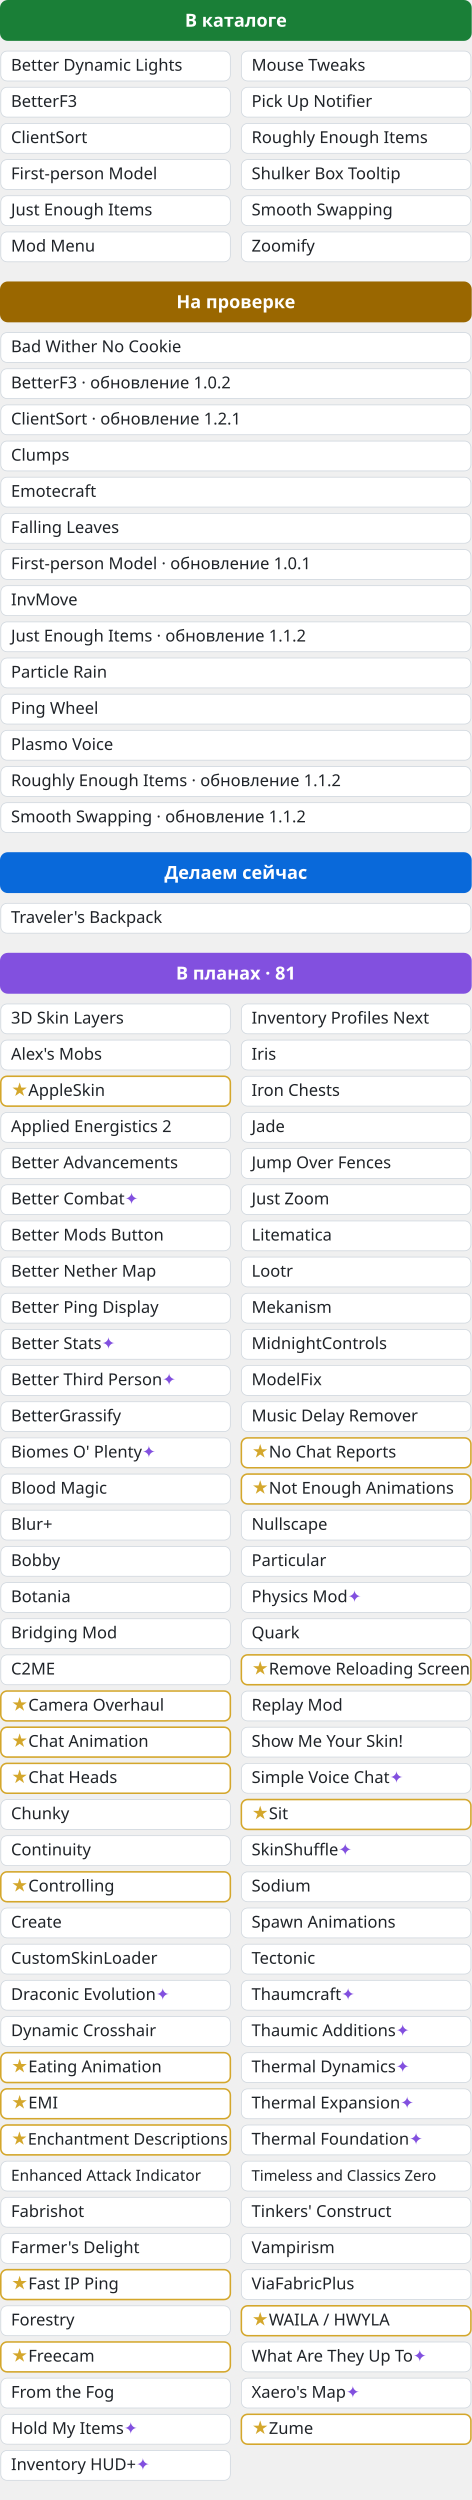
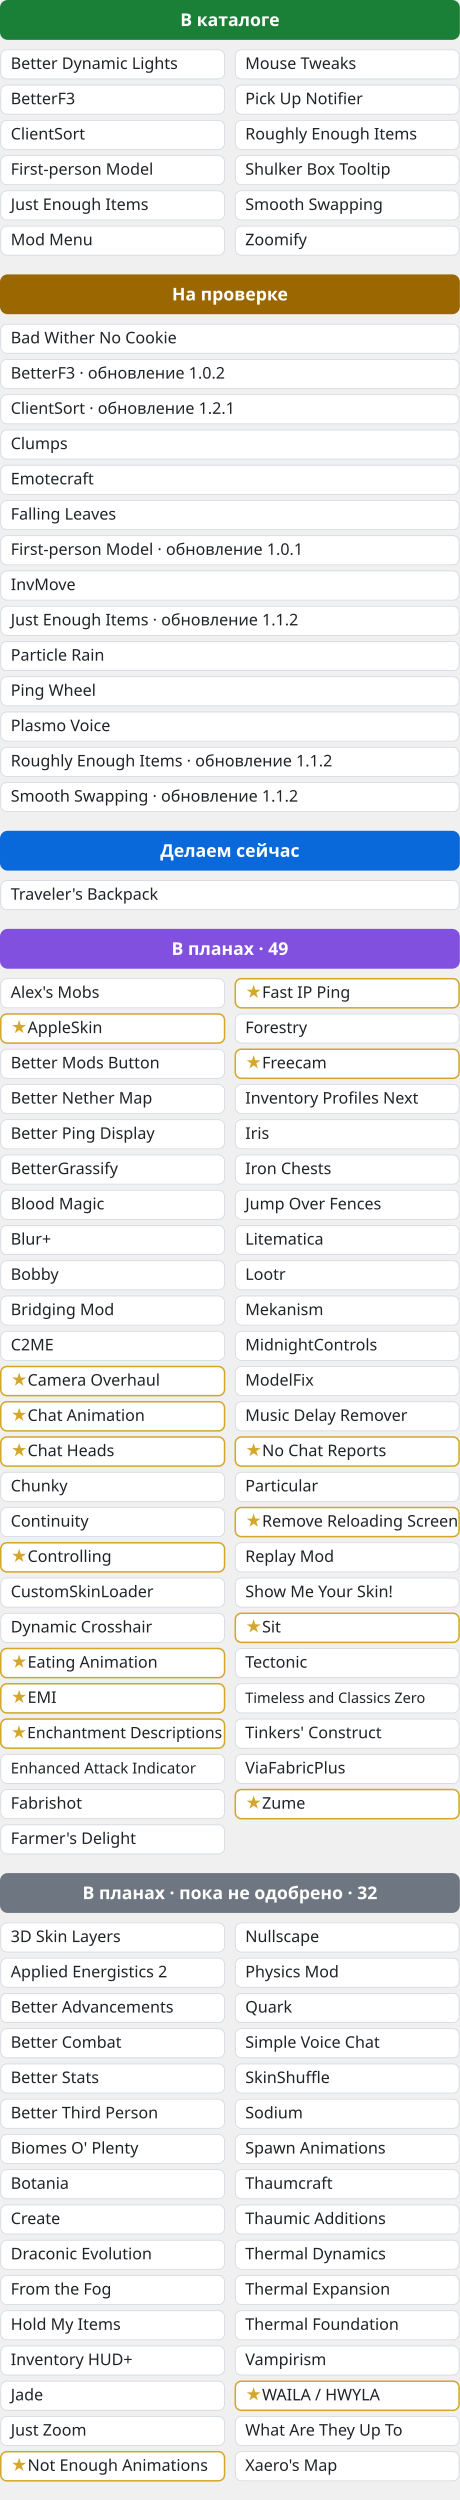
- <svg xmlns="http://www.w3.org/2000/svg" viewBox="0 0 600 3180" width="600" height="3180" role="img">
+ <svg xmlns="http://www.w3.org/2000/svg" viewBox="0 0 600 3262" width="600" height="3262" role="img">
  <style>
.bg{fill:#FFFFFF;stroke:#D0D7DE}.n{fill:#1F2328}.d{fill:#59636E}.a{fill:#818B98}
@media (prefers-color-scheme: dark){.bg{fill:#151B23;stroke:#3D444D}.n{fill:#F0F6FC}.d{fill:#9198A1}.a{fill:#6E7681}}
text{font-family:-apple-system,BlinkMacSystemFont,"Segoe UI","Noto Sans",Helvetica,Arial,sans-serif}
</style>
  <rect x="0" y="0" width="600" height="52" rx="10" fill="#1A7F37" />
  <text x="300" y="34" font-size="23" font-weight="600" fill="#fff" text-anchor="middle">В каталоге</text>
  <rect class="bg" x="1" y="65" width="292" height="38" rx="8" />
  <text class="n" x="14" y="90" font-size="21.0">Better Dynamic Lights</text>
  <rect class="bg" x="1" y="111" width="292" height="38" rx="8" />
  <text class="n" x="14" y="136" font-size="21.0">BetterF3</text>
  <rect class="bg" x="1" y="157" width="292" height="38" rx="8" />
  <text class="n" x="14" y="182" font-size="21.0">ClientSort</text>
  <rect class="bg" x="1" y="203" width="292" height="38" rx="8" />
  <text class="n" x="14" y="228" font-size="21.0">First-person Model</text>
  <rect class="bg" x="1" y="249" width="292" height="38" rx="8" />
  <text class="n" x="14" y="274" font-size="21.0">Just Enough Items</text>
  <rect class="bg" x="1" y="295" width="292" height="38" rx="8" />
  <text class="n" x="14" y="320" font-size="21.0">Mod Menu</text>
  <rect class="bg" x="307" y="65" width="292" height="38" rx="8" />
  <text class="n" x="320" y="90" font-size="21.0">Mouse Tweaks</text>
  <rect class="bg" x="307" y="111" width="292" height="38" rx="8" />
  <text class="n" x="320" y="136" font-size="21.0">Pick Up Notifier</text>
  <rect class="bg" x="307" y="157" width="292" height="38" rx="8" />
  <text class="n" x="320" y="182" font-size="21.0">Roughly Enough Items</text>
  <rect class="bg" x="307" y="203" width="292" height="38" rx="8" />
  <text class="n" x="320" y="228" font-size="21.0">Shulker Box Tooltip</text>
  <rect class="bg" x="307" y="249" width="292" height="38" rx="8" />
  <text class="n" x="320" y="274" font-size="21.0">Smooth Swapping</text>
  <rect class="bg" x="307" y="295" width="292" height="38" rx="8" />
  <text class="n" x="320" y="320" font-size="21.0">Zoomify</text>
  <rect x="0" y="358" width="600" height="52" rx="10" fill="#9A6700" />
  <text x="300" y="392" font-size="23" font-weight="600" fill="#fff" text-anchor="middle">На проверке</text>
  <rect class="bg" x="1" y="423" width="598" height="38" rx="8" />
  <text class="n" x="14" y="448" font-size="21.0">Bad Wither No Cookie</text>
  <rect class="bg" x="1" y="469" width="598" height="38" rx="8" />
  <text class="n" x="14" y="494" font-size="21.0">BetterF3 · обновление 1.0.2</text>
  <rect class="bg" x="1" y="515" width="598" height="38" rx="8" />
  <text class="n" x="14" y="540" font-size="21.0">ClientSort · обновление 1.2.1</text>
  <rect class="bg" x="1" y="561" width="598" height="38" rx="8" />
  <text class="n" x="14" y="586" font-size="21.0">Clumps</text>
  <rect class="bg" x="1" y="607" width="598" height="38" rx="8" />
  <text class="n" x="14" y="632" font-size="21.0">Emotecraft</text>
  <rect class="bg" x="1" y="653" width="598" height="38" rx="8" />
  <text class="n" x="14" y="678" font-size="21.0">Falling Leaves</text>
  <rect class="bg" x="1" y="699" width="598" height="38" rx="8" />
  <text class="n" x="14" y="724" font-size="21.0">First-person Model · обновление 1.0.1</text>
  <rect class="bg" x="1" y="745" width="598" height="38" rx="8" />
  <text class="n" x="14" y="770" font-size="21.0">InvMove</text>
  <rect class="bg" x="1" y="791" width="598" height="38" rx="8" />
  <text class="n" x="14" y="816" font-size="21.0">Just Enough Items · обновление 1.1.2</text>
  <rect class="bg" x="1" y="837" width="598" height="38" rx="8" />
  <text class="n" x="14" y="862" font-size="21.0">Particle Rain</text>
  <rect class="bg" x="1" y="883" width="598" height="38" rx="8" />
  <text class="n" x="14" y="908" font-size="21.0">Ping Wheel</text>
  <rect class="bg" x="1" y="929" width="598" height="38" rx="8" />
  <text class="n" x="14" y="954" font-size="21.0">Plasmo Voice</text>
  <rect class="bg" x="1" y="975" width="598" height="38" rx="8" />
  <text class="n" x="14" y="1000" font-size="21.0">Roughly Enough Items · обновление 1.1.2</text>
  <rect class="bg" x="1" y="1021" width="598" height="38" rx="8" />
  <text class="n" x="14" y="1046" font-size="21.0">Smooth Swapping · обновление 1.1.2</text>
  <rect x="0" y="1084" width="600" height="52" rx="10" fill="#0969DA" />
  <text x="300" y="1118" font-size="23" font-weight="600" fill="#fff" text-anchor="middle">Делаем сейчас</text>
  <rect class="bg" x="1" y="1149" width="598" height="38" rx="8" />
  <text class="n" x="14" y="1174" font-size="21.0">Traveler's Backpack</text>
  <rect x="0" y="1212" width="600" height="52" rx="10" fill="#8250DF" />
-   <text x="300" y="1246" font-size="23" font-weight="600" fill="#fff" text-anchor="middle">В планах · 81</text>
+   <text x="300" y="1246" font-size="23" font-weight="600" fill="#fff" text-anchor="middle">В планах · 49</text>
  <rect class="bg" x="1" y="1277" width="292" height="38" rx="8" />
-   <text class="n" x="14" y="1302" font-size="21.0">3D Skin Layers</text>
-   <rect class="bg" x="1" y="1323" width="292" height="38" rx="8" />
-   <text class="n" x="14" y="1348" font-size="21.0">Alex's Mobs</text>
-   <rect class="bg" x="1" y="1369" width="292" height="38" rx="8" style="stroke:#D4A72C;stroke-width:2" />
-   <text class="n" x="14" y="1394" font-size="21.0">
+   <text class="n" x="14" y="1302" font-size="21.0">Alex's Mobs</text>
+   <rect class="bg" x="1" y="1323" width="292" height="38" rx="8" style="stroke:#D4A72C;stroke-width:2" />
+   <text class="n" x="14" y="1348" font-size="21.0">
    <tspan fill="#D4A72C">★ </tspan>AppleSkin</text>
+   <rect class="bg" x="1" y="1369" width="292" height="38" rx="8" />
+   <text class="n" x="14" y="1394" font-size="21.0">Better Mods Button</text>
  <rect class="bg" x="1" y="1415" width="292" height="38" rx="8" />
-   <text class="n" x="14" y="1440" font-size="21.0">Applied Energistics 2</text>
+   <text class="n" x="14" y="1440" font-size="21.0">Better Nether Map</text>
  <rect class="bg" x="1" y="1461" width="292" height="38" rx="8" />
-   <text class="n" x="14" y="1486" font-size="21.0">Better Advancements</text>
+   <text class="n" x="14" y="1486" font-size="21.0">Better Ping Display</text>
  <rect class="bg" x="1" y="1507" width="292" height="38" rx="8" />
-   <text class="n" x="14" y="1532" font-size="21.0">Better Combat<tspan fill="#8250DF"> ✦</tspan>
-   </text>
+   <text class="n" x="14" y="1532" font-size="21.0">BetterGrassify</text>
  <rect class="bg" x="1" y="1553" width="292" height="38" rx="8" />
-   <text class="n" x="14" y="1578" font-size="21.0">Better Mods Button</text>
+   <text class="n" x="14" y="1578" font-size="21.0">Blood Magic</text>
  <rect class="bg" x="1" y="1599" width="292" height="38" rx="8" />
-   <text class="n" x="14" y="1624" font-size="21.0">Better Nether Map</text>
+   <text class="n" x="14" y="1624" font-size="21.0">Blur+</text>
  <rect class="bg" x="1" y="1645" width="292" height="38" rx="8" />
-   <text class="n" x="14" y="1670" font-size="21.0">Better Ping Display</text>
+   <text class="n" x="14" y="1670" font-size="21.0">Bobby</text>
  <rect class="bg" x="1" y="1691" width="292" height="38" rx="8" />
-   <text class="n" x="14" y="1716" font-size="21.0">Better Stats<tspan fill="#8250DF"> ✦</tspan>
-   </text>
+   <text class="n" x="14" y="1716" font-size="21.0">Bridging Mod</text>
  <rect class="bg" x="1" y="1737" width="292" height="38" rx="8" />
-   <text class="n" x="14" y="1762" font-size="21.0">Better Third Person<tspan fill="#8250DF"> ✦</tspan>
-   </text>
-   <rect class="bg" x="1" y="1783" width="292" height="38" rx="8" />
-   <text class="n" x="14" y="1808" font-size="21.0">BetterGrassify</text>
-   <rect class="bg" x="1" y="1829" width="292" height="38" rx="8" />
-   <text class="n" x="14" y="1854" font-size="21.0">Biomes O' Plenty<tspan fill="#8250DF"> ✦</tspan>
-   </text>
-   <rect class="bg" x="1" y="1875" width="292" height="38" rx="8" />
-   <text class="n" x="14" y="1900" font-size="21.0">Blood Magic</text>
+   <text class="n" x="14" y="1762" font-size="21.0">C2ME</text>
+   <rect class="bg" x="1" y="1783" width="292" height="38" rx="8" style="stroke:#D4A72C;stroke-width:2" />
+   <text class="n" x="14" y="1808" font-size="21.0">
+     <tspan fill="#D4A72C">★ </tspan>Camera Overhaul</text>
+   <rect class="bg" x="1" y="1829" width="292" height="38" rx="8" style="stroke:#D4A72C;stroke-width:2" />
+   <text class="n" x="14" y="1854" font-size="21.0">
+     <tspan fill="#D4A72C">★ </tspan>Chat Animation</text>
+   <rect class="bg" x="1" y="1875" width="292" height="38" rx="8" style="stroke:#D4A72C;stroke-width:2" />
+   <text class="n" x="14" y="1900" font-size="21.0">
+     <tspan fill="#D4A72C">★ </tspan>Chat Heads</text>
  <rect class="bg" x="1" y="1921" width="292" height="38" rx="8" />
-   <text class="n" x="14" y="1946" font-size="21.0">Blur+</text>
+   <text class="n" x="14" y="1946" font-size="21.0">Chunky</text>
  <rect class="bg" x="1" y="1967" width="292" height="38" rx="8" />
-   <text class="n" x="14" y="1992" font-size="21.0">Bobby</text>
-   <rect class="bg" x="1" y="2013" width="292" height="38" rx="8" />
-   <text class="n" x="14" y="2038" font-size="21.0">Botania</text>
+   <text class="n" x="14" y="1992" font-size="21.0">Continuity</text>
+   <rect class="bg" x="1" y="2013" width="292" height="38" rx="8" style="stroke:#D4A72C;stroke-width:2" />
+   <text class="n" x="14" y="2038" font-size="21.0">
+     <tspan fill="#D4A72C">★ </tspan>Controlling</text>
  <rect class="bg" x="1" y="2059" width="292" height="38" rx="8" />
-   <text class="n" x="14" y="2084" font-size="21.0">Bridging Mod</text>
+   <text class="n" x="14" y="2084" font-size="21.0">CustomSkinLoader</text>
  <rect class="bg" x="1" y="2105" width="292" height="38" rx="8" />
-   <text class="n" x="14" y="2130" font-size="21.0">C2ME</text>
+   <text class="n" x="14" y="2130" font-size="21.0">Dynamic Crosshair</text>
  <rect class="bg" x="1" y="2151" width="292" height="38" rx="8" style="stroke:#D4A72C;stroke-width:2" />
  <text class="n" x="14" y="2176" font-size="21.0">
-     <tspan fill="#D4A72C">★ </tspan>Camera Overhaul</text>
+     <tspan fill="#D4A72C">★ </tspan>Eating Animation</text>
  <rect class="bg" x="1" y="2197" width="292" height="38" rx="8" style="stroke:#D4A72C;stroke-width:2" />
  <text class="n" x="14" y="2222" font-size="21.0">
-     <tspan fill="#D4A72C">★ </tspan>Chat Animation</text>
+     <tspan fill="#D4A72C">★ </tspan>EMI</text>
  <rect class="bg" x="1" y="2243" width="292" height="38" rx="8" style="stroke:#D4A72C;stroke-width:2" />
-   <text class="n" x="14" y="2268" font-size="21.0">
-     <tspan fill="#D4A72C">★ </tspan>Chat Heads</text>
+   <text class="n" x="14" y="2268" font-size="20.5">
+     <tspan fill="#D4A72C">★ </tspan>Enchantment Descriptions</text>
  <rect class="bg" x="1" y="2289" width="292" height="38" rx="8" />
-   <text class="n" x="14" y="2314" font-size="21.0">Chunky</text>
+   <text class="n" x="14" y="2314" font-size="19.6">Enhanced Attack Indicator</text>
  <rect class="bg" x="1" y="2335" width="292" height="38" rx="8" />
-   <text class="n" x="14" y="2360" font-size="21.0">Continuity</text>
-   <rect class="bg" x="1" y="2381" width="292" height="38" rx="8" style="stroke:#D4A72C;stroke-width:2" />
-   <text class="n" x="14" y="2406" font-size="21.0">
-     <tspan fill="#D4A72C">★ </tspan>Controlling</text>
-   <rect class="bg" x="1" y="2427" width="292" height="38" rx="8" />
-   <text class="n" x="14" y="2452" font-size="21.0">Create</text>
-   <rect class="bg" x="1" y="2473" width="292" height="38" rx="8" />
-   <text class="n" x="14" y="2498" font-size="21.0">CustomSkinLoader</text>
-   <rect class="bg" x="1" y="2519" width="292" height="38" rx="8" />
-   <text class="n" x="14" y="2544" font-size="21.0">Draconic Evolution<tspan fill="#8250DF"> ✦</tspan>
-   </text>
-   <rect class="bg" x="1" y="2565" width="292" height="38" rx="8" />
-   <text class="n" x="14" y="2590" font-size="21.0">Dynamic Crosshair</text>
-   <rect class="bg" x="1" y="2611" width="292" height="38" rx="8" style="stroke:#D4A72C;stroke-width:2" />
-   <text class="n" x="14" y="2636" font-size="21.0">
-     <tspan fill="#D4A72C">★ </tspan>Eating Animation</text>
-   <rect class="bg" x="1" y="2657" width="292" height="38" rx="8" style="stroke:#D4A72C;stroke-width:2" />
-   <text class="n" x="14" y="2682" font-size="21.0">
-     <tspan fill="#D4A72C">★ </tspan>EMI</text>
-   <rect class="bg" x="1" y="2703" width="292" height="38" rx="8" style="stroke:#D4A72C;stroke-width:2" />
-   <text class="n" x="14" y="2728" font-size="20.5">
-     <tspan fill="#D4A72C">★ </tspan>Enchantment Descriptions</text>
-   <rect class="bg" x="1" y="2749" width="292" height="38" rx="8" />
-   <text class="n" x="14" y="2774" font-size="19.6">Enhanced Attack Indicator</text>
-   <rect class="bg" x="1" y="2795" width="292" height="38" rx="8" />
-   <text class="n" x="14" y="2820" font-size="21.0">Fabrishot</text>
-   <rect class="bg" x="1" y="2841" width="292" height="38" rx="8" />
-   <text class="n" x="14" y="2866" font-size="21.0">Farmer's Delight</text>
-   <rect class="bg" x="1" y="2887" width="292" height="38" rx="8" style="stroke:#D4A72C;stroke-width:2" />
-   <text class="n" x="14" y="2912" font-size="21.0">
+   <text class="n" x="14" y="2360" font-size="21.0">Fabrishot</text>
+   <rect class="bg" x="1" y="2381" width="292" height="38" rx="8" />
+   <text class="n" x="14" y="2406" font-size="21.0">Farmer's Delight</text>
+   <rect class="bg" x="307" y="1277" width="292" height="38" rx="8" style="stroke:#D4A72C;stroke-width:2" />
+   <text class="n" x="320" y="1302" font-size="21.0">
    <tspan fill="#D4A72C">★ </tspan>Fast IP Ping</text>
-   <rect class="bg" x="1" y="2933" width="292" height="38" rx="8" />
-   <text class="n" x="14" y="2958" font-size="21.0">Forestry</text>
-   <rect class="bg" x="1" y="2979" width="292" height="38" rx="8" style="stroke:#D4A72C;stroke-width:2" />
-   <text class="n" x="14" y="3004" font-size="21.0">
+   <rect class="bg" x="307" y="1323" width="292" height="38" rx="8" />
+   <text class="n" x="320" y="1348" font-size="21.0">Forestry</text>
+   <rect class="bg" x="307" y="1369" width="292" height="38" rx="8" style="stroke:#D4A72C;stroke-width:2" />
+   <text class="n" x="320" y="1394" font-size="21.0">
    <tspan fill="#D4A72C">★ </tspan>Freecam</text>
-   <rect class="bg" x="1" y="3025" width="292" height="38" rx="8" />
-   <text class="n" x="14" y="3050" font-size="21.0">From the Fog</text>
-   <rect class="bg" x="1" y="3071" width="292" height="38" rx="8" />
-   <text class="n" x="14" y="3096" font-size="21.0">Hold My Items<tspan fill="#8250DF"> ✦</tspan>
-   </text>
-   <rect class="bg" x="1" y="3117" width="292" height="38" rx="8" />
-   <text class="n" x="14" y="3142" font-size="21.0">Inventory HUD+<tspan fill="#8250DF"> ✦</tspan>
-   </text>
-   <rect class="bg" x="307" y="1277" width="292" height="38" rx="8" />
-   <text class="n" x="320" y="1302" font-size="21.0">Inventory Profiles Next</text>
-   <rect class="bg" x="307" y="1323" width="292" height="38" rx="8" />
-   <text class="n" x="320" y="1348" font-size="21.0">Iris</text>
-   <rect class="bg" x="307" y="1369" width="292" height="38" rx="8" />
-   <text class="n" x="320" y="1394" font-size="21.0">Iron Chests</text>
  <rect class="bg" x="307" y="1415" width="292" height="38" rx="8" />
-   <text class="n" x="320" y="1440" font-size="21.0">Jade</text>
+   <text class="n" x="320" y="1440" font-size="21.0">Inventory Profiles Next</text>
  <rect class="bg" x="307" y="1461" width="292" height="38" rx="8" />
-   <text class="n" x="320" y="1486" font-size="21.0">Jump Over Fences</text>
+   <text class="n" x="320" y="1486" font-size="21.0">Iris</text>
  <rect class="bg" x="307" y="1507" width="292" height="38" rx="8" />
-   <text class="n" x="320" y="1532" font-size="21.0">Just Zoom</text>
+   <text class="n" x="320" y="1532" font-size="21.0">Iron Chests</text>
  <rect class="bg" x="307" y="1553" width="292" height="38" rx="8" />
-   <text class="n" x="320" y="1578" font-size="21.0">Litematica</text>
+   <text class="n" x="320" y="1578" font-size="21.0">Jump Over Fences</text>
  <rect class="bg" x="307" y="1599" width="292" height="38" rx="8" />
-   <text class="n" x="320" y="1624" font-size="21.0">Lootr</text>
+   <text class="n" x="320" y="1624" font-size="21.0">Litematica</text>
  <rect class="bg" x="307" y="1645" width="292" height="38" rx="8" />
-   <text class="n" x="320" y="1670" font-size="21.0">Mekanism</text>
+   <text class="n" x="320" y="1670" font-size="21.0">Lootr</text>
  <rect class="bg" x="307" y="1691" width="292" height="38" rx="8" />
-   <text class="n" x="320" y="1716" font-size="21.0">MidnightControls</text>
+   <text class="n" x="320" y="1716" font-size="21.0">Mekanism</text>
  <rect class="bg" x="307" y="1737" width="292" height="38" rx="8" />
-   <text class="n" x="320" y="1762" font-size="21.0">ModelFix</text>
+   <text class="n" x="320" y="1762" font-size="21.0">MidnightControls</text>
  <rect class="bg" x="307" y="1783" width="292" height="38" rx="8" />
-   <text class="n" x="320" y="1808" font-size="21.0">Music Delay Remover</text>
-   <rect class="bg" x="307" y="1829" width="292" height="38" rx="8" style="stroke:#D4A72C;stroke-width:2" />
-   <text class="n" x="320" y="1854" font-size="21.0">
-     <tspan fill="#D4A72C">★ </tspan>No Chat Reports</text>
+   <text class="n" x="320" y="1808" font-size="21.0">ModelFix</text>
+   <rect class="bg" x="307" y="1829" width="292" height="38" rx="8" />
+   <text class="n" x="320" y="1854" font-size="21.0">Music Delay Remover</text>
  <rect class="bg" x="307" y="1875" width="292" height="38" rx="8" style="stroke:#D4A72C;stroke-width:2" />
  <text class="n" x="320" y="1900" font-size="21.0">
-     <tspan fill="#D4A72C">★ </tspan>Not Enough Animations</text>
+     <tspan fill="#D4A72C">★ </tspan>No Chat Reports</text>
  <rect class="bg" x="307" y="1921" width="292" height="38" rx="8" />
-   <text class="n" x="320" y="1946" font-size="21.0">Nullscape</text>
-   <rect class="bg" x="307" y="1967" width="292" height="38" rx="8" />
-   <text class="n" x="320" y="1992" font-size="21.0">Particular</text>
+   <text class="n" x="320" y="1946" font-size="21.0">Particular</text>
+   <rect class="bg" x="307" y="1967" width="292" height="38" rx="8" style="stroke:#D4A72C;stroke-width:2" />
+   <text class="n" x="320" y="1992" font-size="21.0">
+     <tspan fill="#D4A72C">★ </tspan>Remove Reloading Screen</text>
  <rect class="bg" x="307" y="2013" width="292" height="38" rx="8" />
-   <text class="n" x="320" y="2038" font-size="21.0">Physics Mod<tspan fill="#8250DF"> ✦</tspan>
-   </text>
+   <text class="n" x="320" y="2038" font-size="21.0">Replay Mod</text>
  <rect class="bg" x="307" y="2059" width="292" height="38" rx="8" />
-   <text class="n" x="320" y="2084" font-size="21.0">Quark</text>
+   <text class="n" x="320" y="2084" font-size="21.0">Show Me Your Skin!</text>
  <rect class="bg" x="307" y="2105" width="292" height="38" rx="8" style="stroke:#D4A72C;stroke-width:2" />
  <text class="n" x="320" y="2130" font-size="21.0">
-     <tspan fill="#D4A72C">★ </tspan>Remove Reloading Screen</text>
+     <tspan fill="#D4A72C">★ </tspan>Sit</text>
  <rect class="bg" x="307" y="2151" width="292" height="38" rx="8" />
-   <text class="n" x="320" y="2176" font-size="21.0">Replay Mod</text>
+   <text class="n" x="320" y="2176" font-size="21.0">Tectonic</text>
  <rect class="bg" x="307" y="2197" width="292" height="38" rx="8" />
-   <text class="n" x="320" y="2222" font-size="21.0">Show Me Your Skin!</text>
+   <text class="n" x="320" y="2222" font-size="18.9">Timeless and Classics Zero</text>
  <rect class="bg" x="307" y="2243" width="292" height="38" rx="8" />
-   <text class="n" x="320" y="2268" font-size="21.0">Simple Voice Chat<tspan fill="#8250DF"> ✦</tspan>
-   </text>
-   <rect class="bg" x="307" y="2289" width="292" height="38" rx="8" style="stroke:#D4A72C;stroke-width:2" />
-   <text class="n" x="320" y="2314" font-size="21.0">
-     <tspan fill="#D4A72C">★ </tspan>Sit</text>
-   <rect class="bg" x="307" y="2335" width="292" height="38" rx="8" />
-   <text class="n" x="320" y="2360" font-size="21.0">SkinShuffle<tspan fill="#8250DF"> ✦</tspan>
-   </text>
-   <rect class="bg" x="307" y="2381" width="292" height="38" rx="8" />
-   <text class="n" x="320" y="2406" font-size="21.0">Sodium</text>
-   <rect class="bg" x="307" y="2427" width="292" height="38" rx="8" />
-   <text class="n" x="320" y="2452" font-size="21.0">Spawn Animations</text>
-   <rect class="bg" x="307" y="2473" width="292" height="38" rx="8" />
-   <text class="n" x="320" y="2498" font-size="21.0">Tectonic</text>
-   <rect class="bg" x="307" y="2519" width="292" height="38" rx="8" />
-   <text class="n" x="320" y="2544" font-size="21.0">Thaumcraft<tspan fill="#8250DF"> ✦</tspan>
-   </text>
-   <rect class="bg" x="307" y="2565" width="292" height="38" rx="8" />
-   <text class="n" x="320" y="2590" font-size="21.0">Thaumic Additions<tspan fill="#8250DF"> ✦</tspan>
-   </text>
-   <rect class="bg" x="307" y="2611" width="292" height="38" rx="8" />
-   <text class="n" x="320" y="2636" font-size="21.0">Thermal Dynamics<tspan fill="#8250DF"> ✦</tspan>
-   </text>
-   <rect class="bg" x="307" y="2657" width="292" height="38" rx="8" />
-   <text class="n" x="320" y="2682" font-size="21.0">Thermal Expansion<tspan fill="#8250DF"> ✦</tspan>
-   </text>
-   <rect class="bg" x="307" y="2703" width="292" height="38" rx="8" />
-   <text class="n" x="320" y="2728" font-size="21.0">Thermal Foundation<tspan fill="#8250DF"> ✦</tspan>
-   </text>
-   <rect class="bg" x="307" y="2749" width="292" height="38" rx="8" />
-   <text class="n" x="320" y="2774" font-size="18.9">Timeless and Classics Zero</text>
-   <rect class="bg" x="307" y="2795" width="292" height="38" rx="8" />
-   <text class="n" x="320" y="2820" font-size="21.0">Tinkers' Construct</text>
-   <rect class="bg" x="307" y="2841" width="292" height="38" rx="8" />
-   <text class="n" x="320" y="2866" font-size="21.0">Vampirism</text>
-   <rect class="bg" x="307" y="2887" width="292" height="38" rx="8" />
-   <text class="n" x="320" y="2912" font-size="21.0">ViaFabricPlus</text>
-   <rect class="bg" x="307" y="2933" width="292" height="38" rx="8" style="stroke:#D4A72C;stroke-width:2" />
-   <text class="n" x="320" y="2958" font-size="21.0">
+   <text class="n" x="320" y="2268" font-size="21.0">Tinkers' Construct</text>
+   <rect class="bg" x="307" y="2289" width="292" height="38" rx="8" />
+   <text class="n" x="320" y="2314" font-size="21.0">ViaFabricPlus</text>
+   <rect class="bg" x="307" y="2335" width="292" height="38" rx="8" style="stroke:#D4A72C;stroke-width:2" />
+   <text class="n" x="320" y="2360" font-size="21.0">
+     <tspan fill="#D4A72C">★ </tspan>Zume</text>
+   <rect x="0" y="2444" width="600" height="52" rx="10" fill="#6E7781" />
+   <text x="300" y="2478" font-size="23" font-weight="600" fill="#fff" text-anchor="middle">В планах · пока не одобрено · 32</text>
+   <rect class="bg" x="1" y="2509" width="292" height="38" rx="8" />
+   <text class="n" x="14" y="2534" font-size="21.0">3D Skin Layers</text>
+   <rect class="bg" x="1" y="2555" width="292" height="38" rx="8" />
+   <text class="n" x="14" y="2580" font-size="21.0">Applied Energistics 2</text>
+   <rect class="bg" x="1" y="2601" width="292" height="38" rx="8" />
+   <text class="n" x="14" y="2626" font-size="21.0">Better Advancements</text>
+   <rect class="bg" x="1" y="2647" width="292" height="38" rx="8" />
+   <text class="n" x="14" y="2672" font-size="21.0">Better Combat</text>
+   <rect class="bg" x="1" y="2693" width="292" height="38" rx="8" />
+   <text class="n" x="14" y="2718" font-size="21.0">Better Stats</text>
+   <rect class="bg" x="1" y="2739" width="292" height="38" rx="8" />
+   <text class="n" x="14" y="2764" font-size="21.0">Better Third Person</text>
+   <rect class="bg" x="1" y="2785" width="292" height="38" rx="8" />
+   <text class="n" x="14" y="2810" font-size="21.0">Biomes O' Plenty</text>
+   <rect class="bg" x="1" y="2831" width="292" height="38" rx="8" />
+   <text class="n" x="14" y="2856" font-size="21.0">Botania</text>
+   <rect class="bg" x="1" y="2877" width="292" height="38" rx="8" />
+   <text class="n" x="14" y="2902" font-size="21.0">Create</text>
+   <rect class="bg" x="1" y="2923" width="292" height="38" rx="8" />
+   <text class="n" x="14" y="2948" font-size="21.0">Draconic Evolution</text>
+   <rect class="bg" x="1" y="2969" width="292" height="38" rx="8" />
+   <text class="n" x="14" y="2994" font-size="21.0">From the Fog</text>
+   <rect class="bg" x="1" y="3015" width="292" height="38" rx="8" />
+   <text class="n" x="14" y="3040" font-size="21.0">Hold My Items</text>
+   <rect class="bg" x="1" y="3061" width="292" height="38" rx="8" />
+   <text class="n" x="14" y="3086" font-size="21.0">Inventory HUD+</text>
+   <rect class="bg" x="1" y="3107" width="292" height="38" rx="8" />
+   <text class="n" x="14" y="3132" font-size="21.0">Jade</text>
+   <rect class="bg" x="1" y="3153" width="292" height="38" rx="8" />
+   <text class="n" x="14" y="3178" font-size="21.0">Just Zoom</text>
+   <rect class="bg" x="1" y="3199" width="292" height="38" rx="8" style="stroke:#D4A72C;stroke-width:2" />
+   <text class="n" x="14" y="3224" font-size="21.0">
+     <tspan fill="#D4A72C">★ </tspan>Not Enough Animations</text>
+   <rect class="bg" x="307" y="2509" width="292" height="38" rx="8" />
+   <text class="n" x="320" y="2534" font-size="21.0">Nullscape</text>
+   <rect class="bg" x="307" y="2555" width="292" height="38" rx="8" />
+   <text class="n" x="320" y="2580" font-size="21.0">Physics Mod</text>
+   <rect class="bg" x="307" y="2601" width="292" height="38" rx="8" />
+   <text class="n" x="320" y="2626" font-size="21.0">Quark</text>
+   <rect class="bg" x="307" y="2647" width="292" height="38" rx="8" />
+   <text class="n" x="320" y="2672" font-size="21.0">Simple Voice Chat</text>
+   <rect class="bg" x="307" y="2693" width="292" height="38" rx="8" />
+   <text class="n" x="320" y="2718" font-size="21.0">SkinShuffle</text>
+   <rect class="bg" x="307" y="2739" width="292" height="38" rx="8" />
+   <text class="n" x="320" y="2764" font-size="21.0">Sodium</text>
+   <rect class="bg" x="307" y="2785" width="292" height="38" rx="8" />
+   <text class="n" x="320" y="2810" font-size="21.0">Spawn Animations</text>
+   <rect class="bg" x="307" y="2831" width="292" height="38" rx="8" />
+   <text class="n" x="320" y="2856" font-size="21.0">Thaumcraft</text>
+   <rect class="bg" x="307" y="2877" width="292" height="38" rx="8" />
+   <text class="n" x="320" y="2902" font-size="21.0">Thaumic Additions</text>
+   <rect class="bg" x="307" y="2923" width="292" height="38" rx="8" />
+   <text class="n" x="320" y="2948" font-size="21.0">Thermal Dynamics</text>
+   <rect class="bg" x="307" y="2969" width="292" height="38" rx="8" />
+   <text class="n" x="320" y="2994" font-size="21.0">Thermal Expansion</text>
+   <rect class="bg" x="307" y="3015" width="292" height="38" rx="8" />
+   <text class="n" x="320" y="3040" font-size="21.0">Thermal Foundation</text>
+   <rect class="bg" x="307" y="3061" width="292" height="38" rx="8" />
+   <text class="n" x="320" y="3086" font-size="21.0">Vampirism</text>
+   <rect class="bg" x="307" y="3107" width="292" height="38" rx="8" style="stroke:#D4A72C;stroke-width:2" />
+   <text class="n" x="320" y="3132" font-size="21.0">
    <tspan fill="#D4A72C">★ </tspan>WAILA / HWYLA</text>
-   <rect class="bg" x="307" y="2979" width="292" height="38" rx="8" />
-   <text class="n" x="320" y="3004" font-size="21.0">What Are They Up To<tspan fill="#8250DF"> ✦</tspan>
-   </text>
-   <rect class="bg" x="307" y="3025" width="292" height="38" rx="8" />
-   <text class="n" x="320" y="3050" font-size="21.0">Xaero's Map<tspan fill="#8250DF"> ✦</tspan>
-   </text>
-   <rect class="bg" x="307" y="3071" width="292" height="38" rx="8" style="stroke:#D4A72C;stroke-width:2" />
-   <text class="n" x="320" y="3096" font-size="21.0">
-     <tspan fill="#D4A72C">★ </tspan>Zume</text>
+   <rect class="bg" x="307" y="3153" width="292" height="38" rx="8" />
+   <text class="n" x="320" y="3178" font-size="21.0">What Are They Up To</text>
+   <rect class="bg" x="307" y="3199" width="292" height="38" rx="8" />
+   <text class="n" x="320" y="3224" font-size="21.0">Xaero's Map</text>
</svg>
